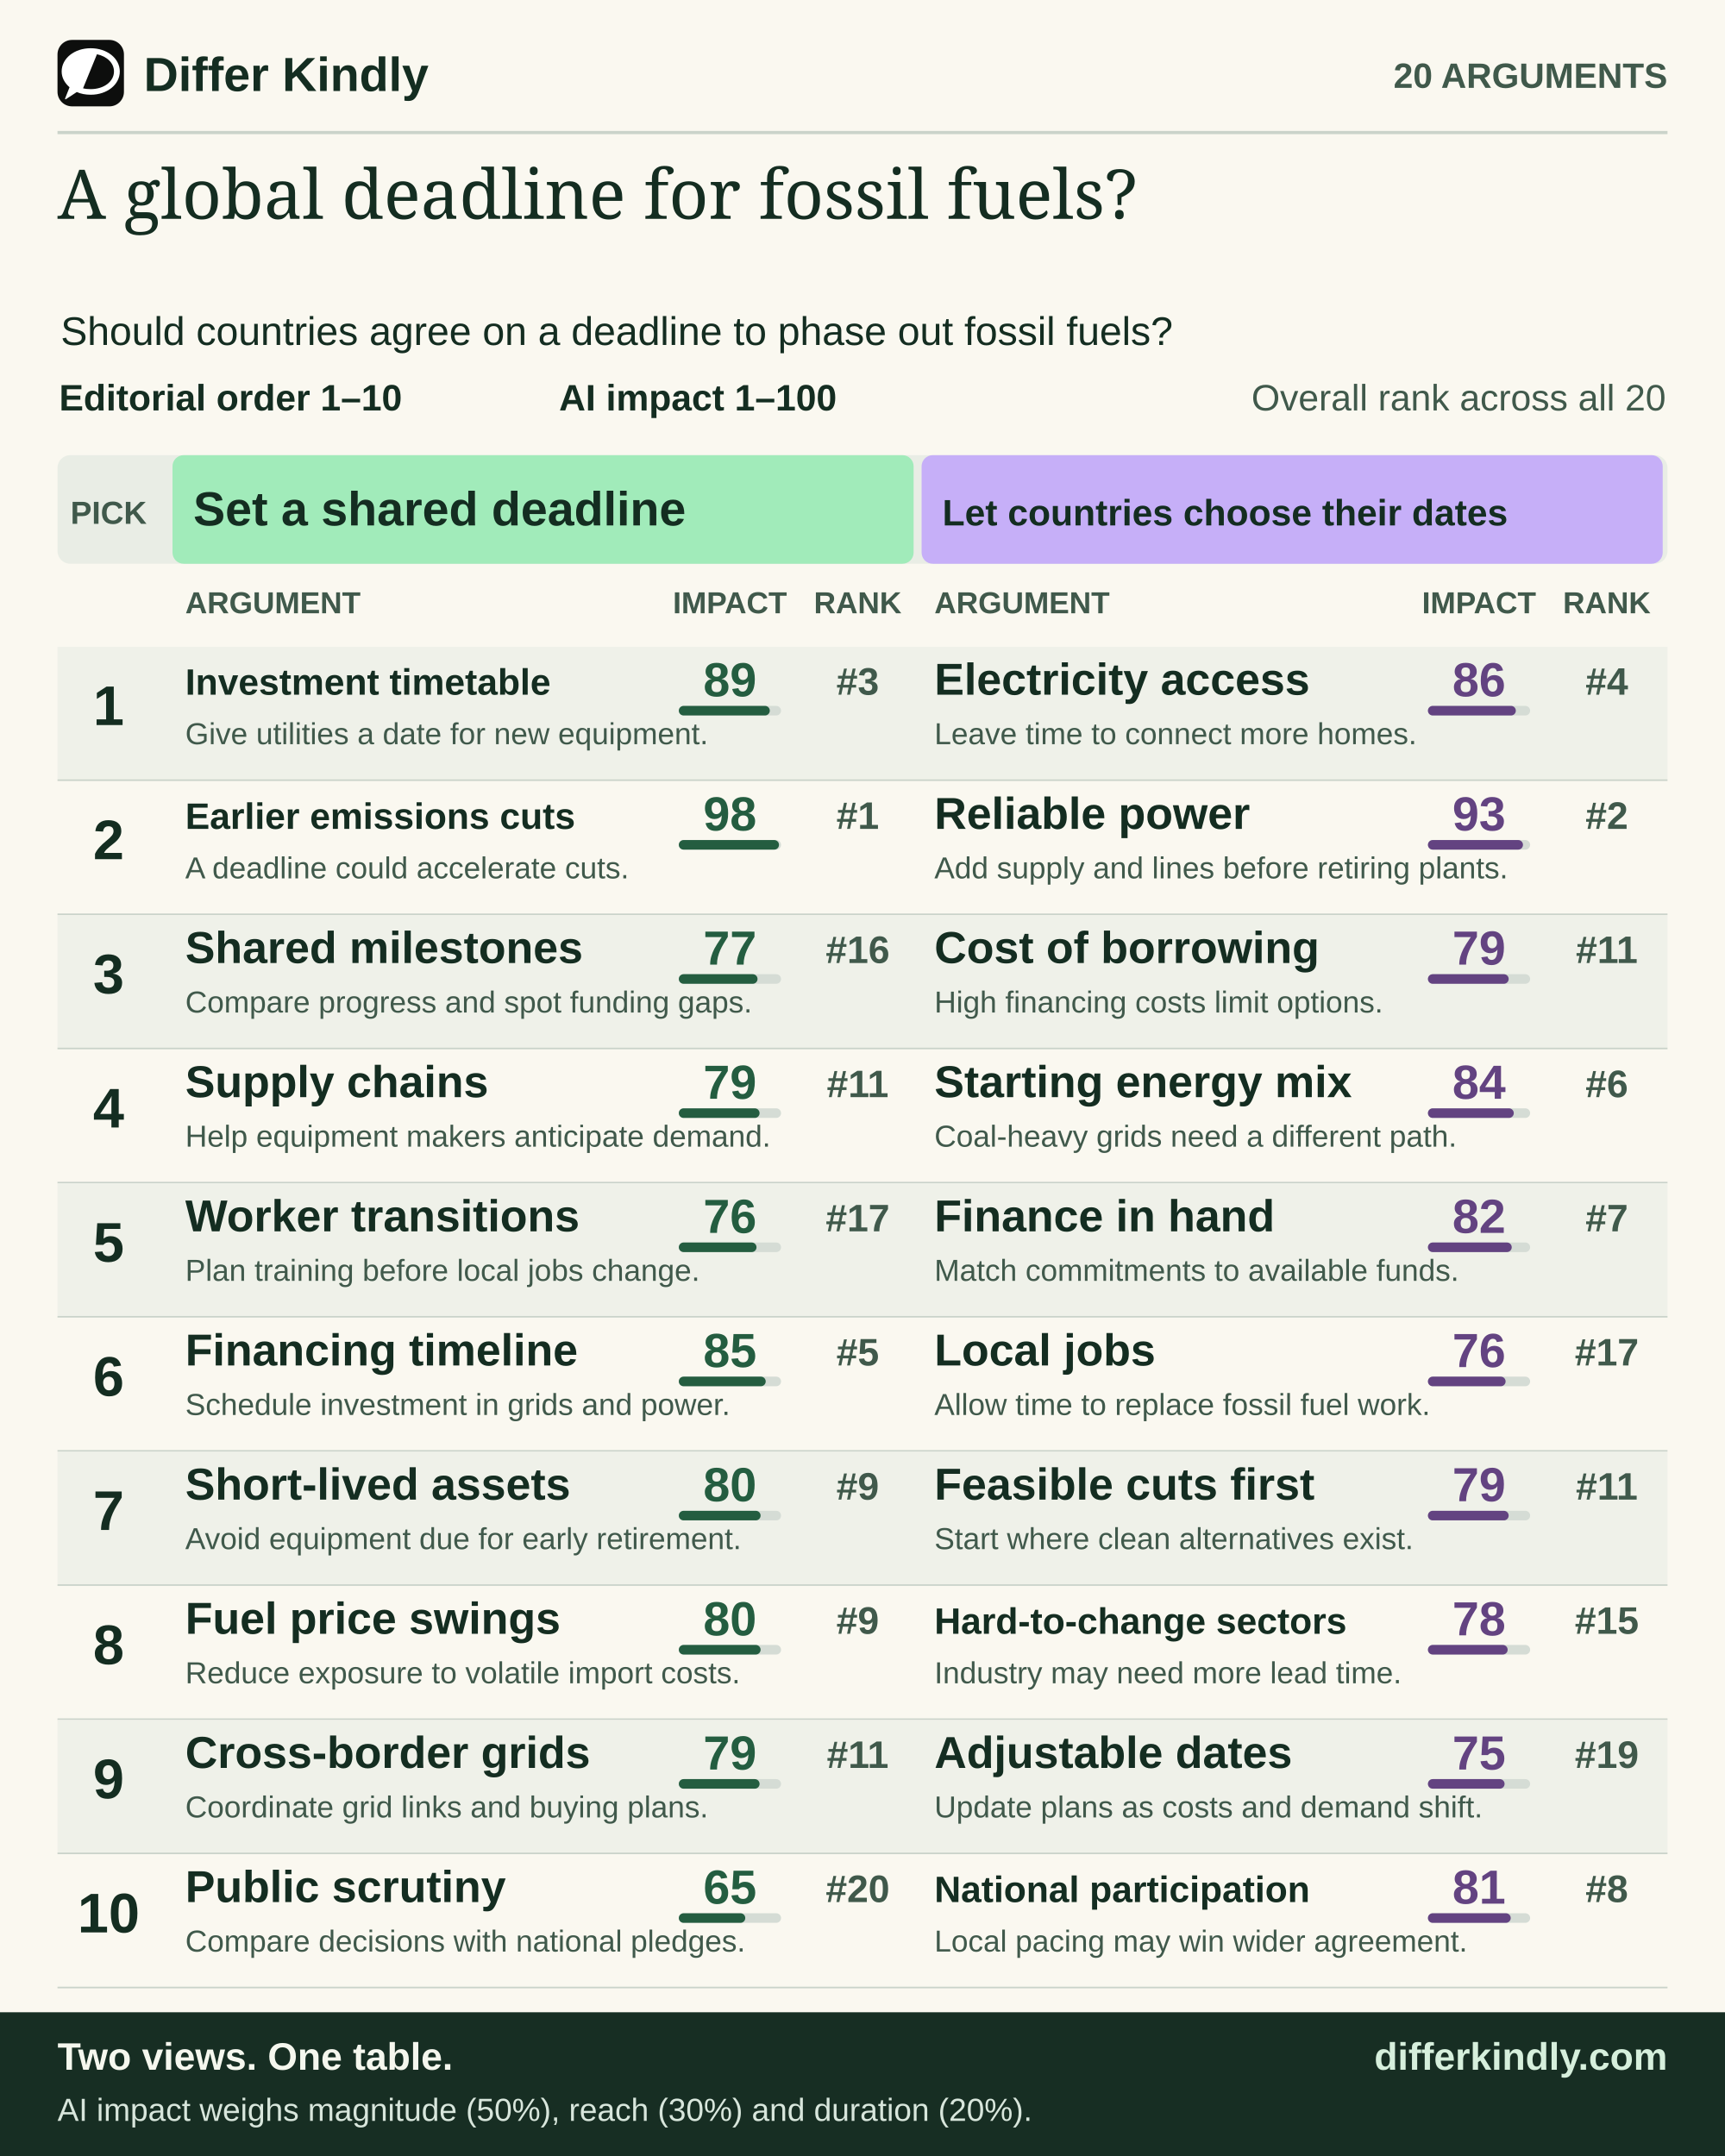
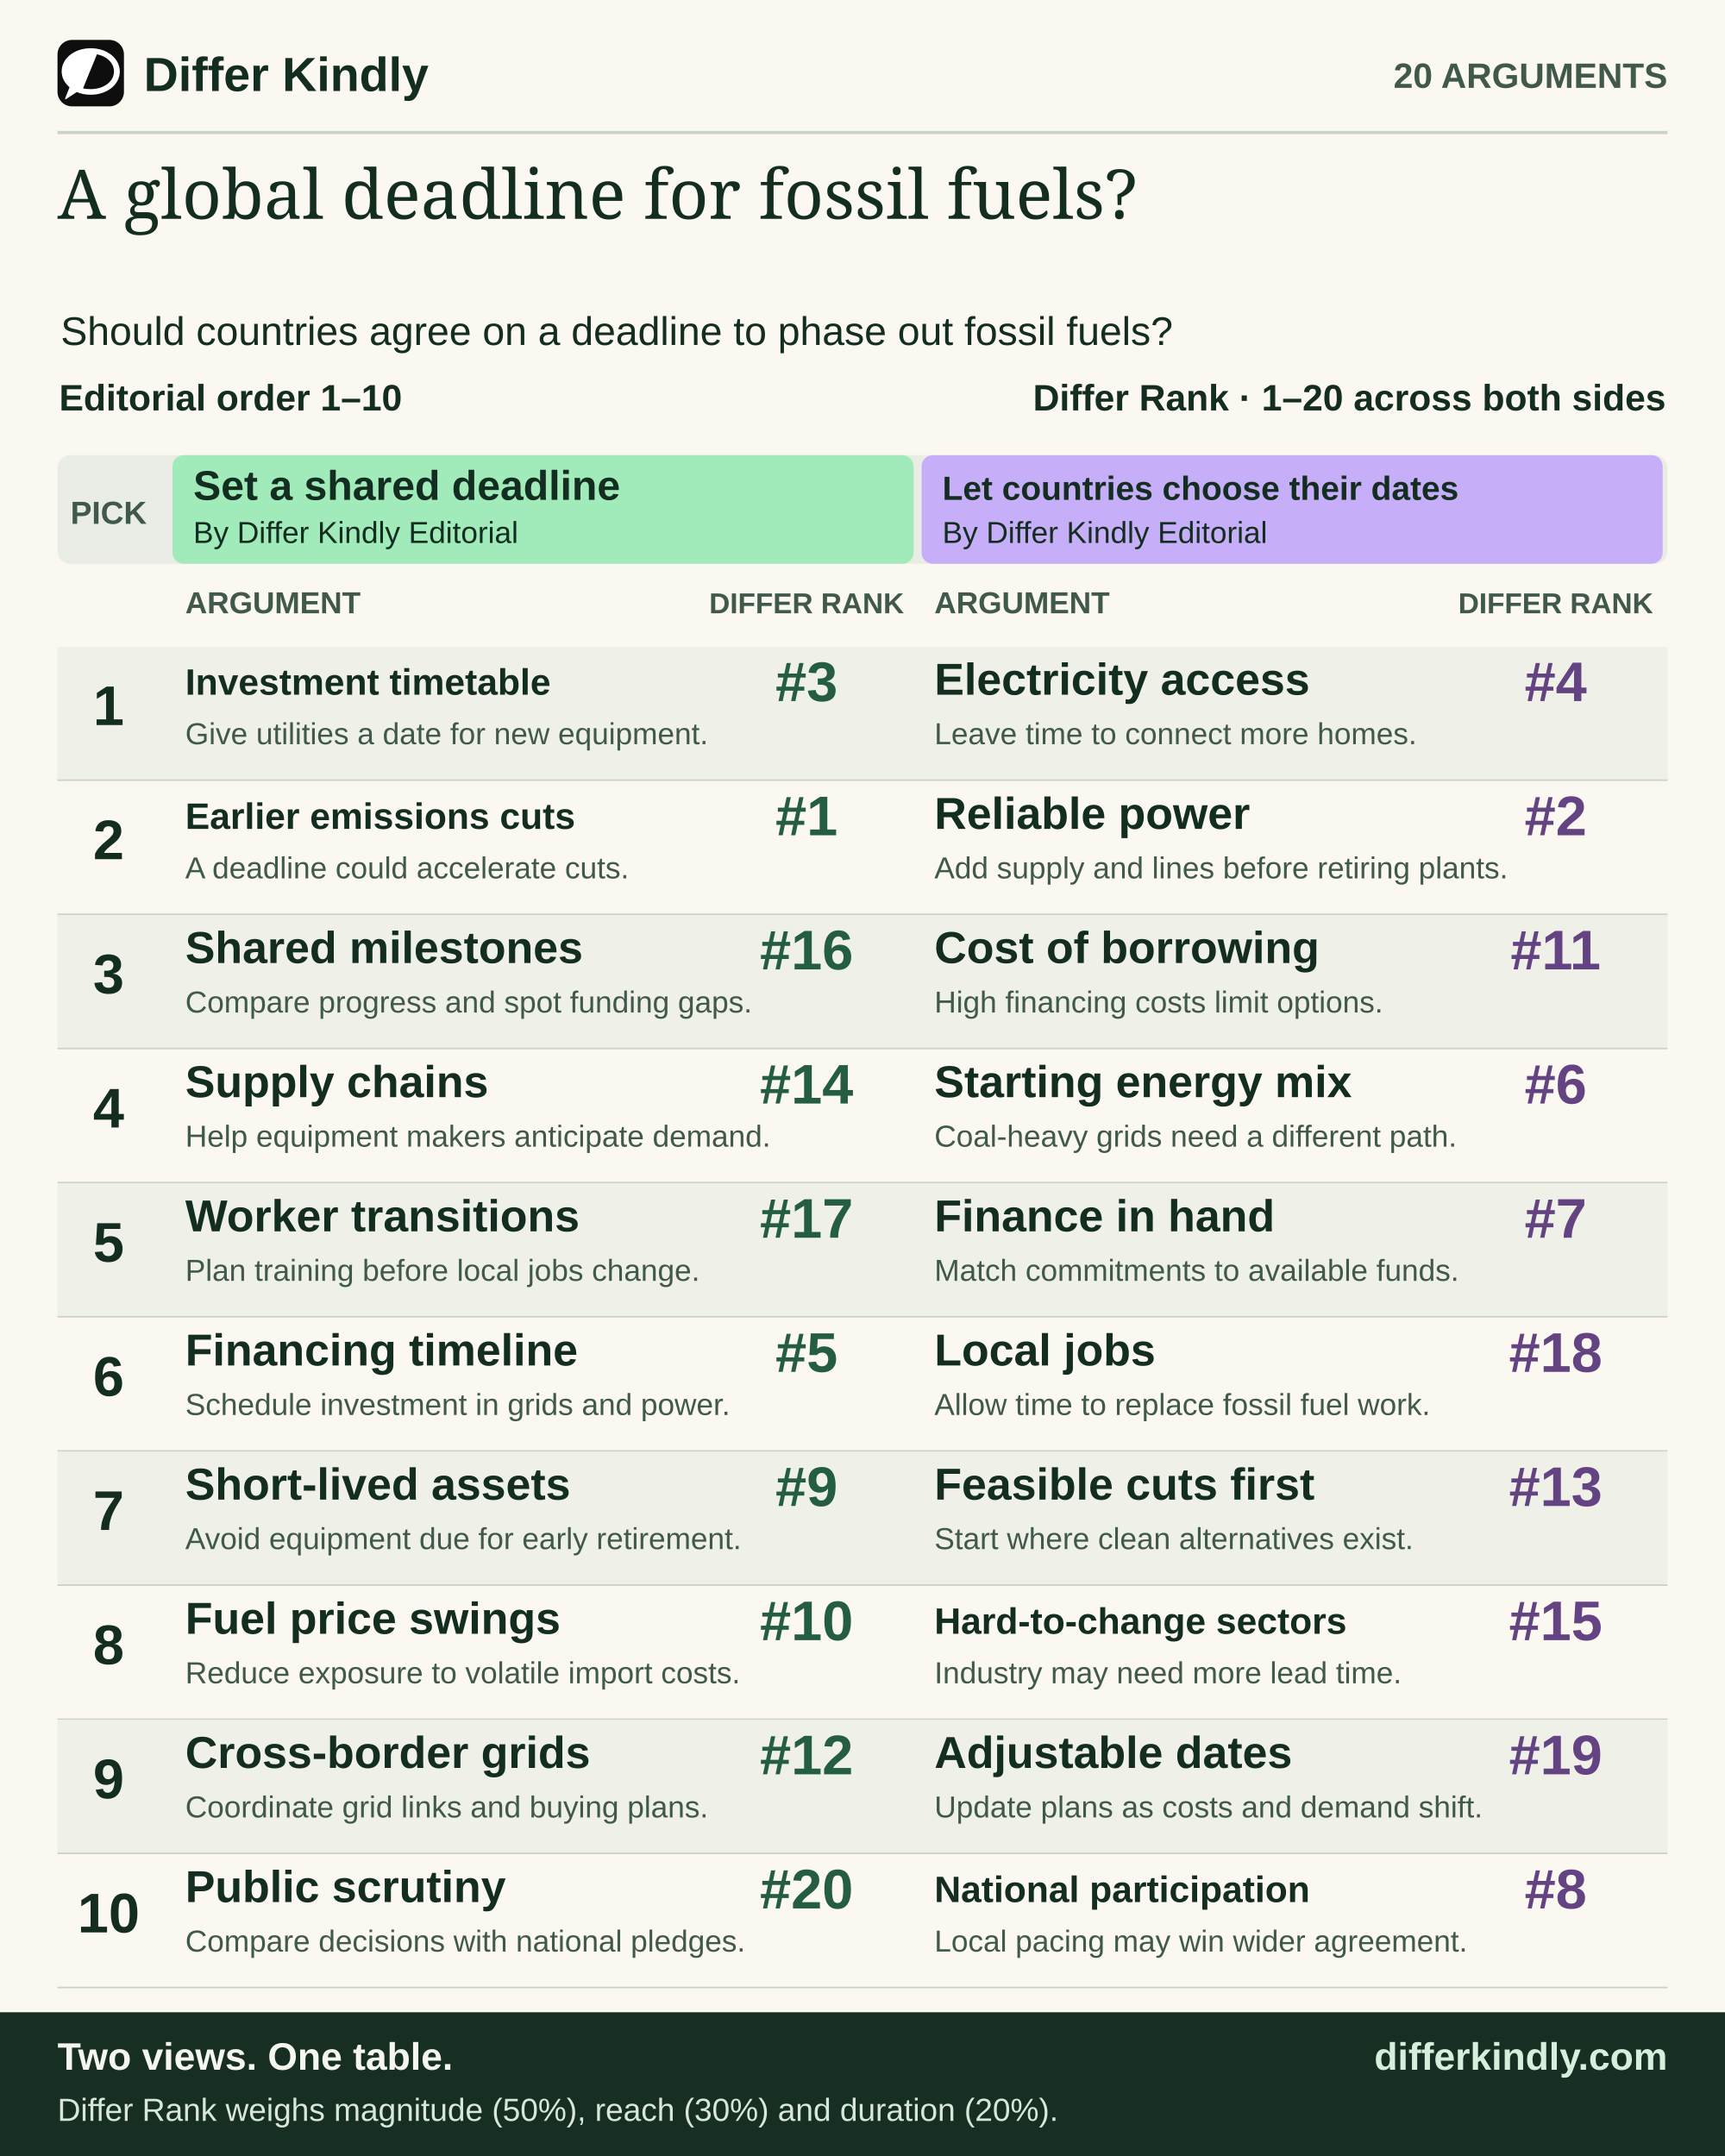
- <svg xmlns="http://www.w3.org/2000/svg" width="1080" height="1350" viewBox="0 0 1080 1350" data-poster-format="impact-v2" role="img" font-family="Arial, sans-serif">
+ <svg xmlns="http://www.w3.org/2000/svg" width="1080" height="1350" viewBox="0 0 1080 1350" data-poster-format="impact-v2" data-rank-method="differ-rank-v1" role="img" font-family="Arial, sans-serif">
  <rect x="0" y="0" width="1080" height="1350" rx="0" fill="#faf8f0" />
  <g transform="translate(36 25) scale(1.30)">
    <rect width="32" height="32" rx="7" fill="#0d0e0d" />
    <path fill="white" fill-rule="evenodd" d="M16 4C23.9 4 30 8.9 30 15.2S23.9 26.4 16 26.4C13.6 26.4 11.3 26 9.3 25.1L4.1 28.5Q3.5 28.8 3.7 28.1L5.8 22.8C3.4 20.7 2 18.1 2 15.2C2 8.9 8.1 4 16 4ZM19 6.9L12.3 23.3C13.5 23.6 14.7 23.7 16 23.7C22.4 23.7 27.2 20 27.2 15.2C27.2 11.1 23.8 7.9 19 6.9Z" />
  </g>
  <text x="90" y="57" font-size="30" font-weight="700" fill="#142d21">Differ Kindly</text>
  <text x="1044" y="55" font-size="22" font-weight="700" fill="#40594b" text-anchor="end">20 ARGUMENTS</text>
  <rect x="36" y="82" width="1008" height="2" rx="0" fill="#cad3ca" />
  <text x="36" y="137" font-size="43" font-weight="500" fill="#142d21" font-family="Georgia, serif">A global deadline for fossil fuels?</text>
  <text x="38" y="216" font-size="25" font-weight="400" fill="#142d21">Should countries agree on a deadline to phase out fossil fuels?</text>
  <text x="37" y="257" font-size="23" font-weight="700" fill="#142d21">Editorial order 1–10</text>
-   <text x="350" y="257" font-size="23" font-weight="700" fill="#142d21">AI impact 1–100</text>
-   <text x="1043" y="257" font-size="23" font-weight="400" fill="#40594b" text-anchor="end">Overall rank across all 20</text>
+   <text x="1043" y="257" font-size="23" font-weight="700" fill="#142d21" text-anchor="end">Differ Rank · 1–20 across both sides</text>
  <rect x="36" y="285" width="1008" height="68" rx="8" fill="#e9ede5" />
  <text x="68" y="328" font-size="20" font-weight="700" fill="#40594b" text-anchor="middle">PICK</text>
  <rect x="108" y="285" width="464" height="68" rx="7" fill="#a1ebba" />
-   <text x="121" y="329" font-size="30" font-weight="700" fill="#142d21">Set a shared deadline</text>
+   <text x="121" y="313" font-size="26" font-weight="700" fill="#142d21">Set a shared deadline</text>
+   <text x="121" y="340" font-size="19" font-weight="500" fill="#142d21" data-byline="0">By Differ Kindly Editorial</text>
  <text x="116" y="384" font-size="19" font-weight="700" fill="#40594b">ARGUMENT</text>
-   <text x="457" y="384" font-size="19" font-weight="700" fill="#40594b" text-anchor="middle">IMPACT</text>
-   <text x="537" y="384" font-size="19" font-weight="700" fill="#40594b" text-anchor="middle">RANK</text>
+   <text x="505" y="384" font-size="18" font-weight="700" fill="#40594b" text-anchor="middle">DIFFER RANK</text>
  <rect x="577" y="285" width="464" height="68" rx="7" fill="#c6aff8" />
-   <text x="590" y="329" font-size="23" font-weight="700" fill="#142d21">Let countries choose their dates</text>
+   <text x="590" y="313" font-size="21" font-weight="700" fill="#142d21">Let countries choose their dates</text>
+   <text x="590" y="340" font-size="19" font-weight="500" fill="#142d21" data-byline="1">By Differ Kindly Editorial</text>
  <text x="585" y="384" font-size="19" font-weight="700" fill="#40594b">ARGUMENT</text>
-   <text x="926" y="384" font-size="19" font-weight="700" fill="#40594b" text-anchor="middle">IMPACT</text>
-   <text x="1006" y="384" font-size="19" font-weight="700" fill="#40594b" text-anchor="middle">RANK</text>
+   <text x="974" y="384" font-size="18" font-weight="700" fill="#40594b" text-anchor="middle">DIFFER RANK</text>
  <rect x="36" y="405" width="1008" height="83" rx="0" fill="#eff1e9" />
  <text x="68" y="454" font-size="35" font-weight="700" fill="#142d21" text-anchor="middle">1</text>
-   <g data-argument-id="37b4a306-fc87-5b9c-b8cc-f2e75839834e" data-reader-id="37b4a306-fc87-5b9c-b8cc-f2e75839834e" data-rank="3" data-impact="89" data-confidence="moderate" data-explanation="Estimated magnitude 89/100, reach 86/100 and duration 94/100." data-pick="1" data-side="0">
+   <g data-argument-id="37b4a306-fc87-5b9c-b8cc-f2e75839834e" data-reader-id="37b4a306-fc87-5b9c-b8cc-f2e75839834e" data-rank="3" data-impact="89.1" data-author="Differ Kindly Editorial" data-confidence="moderate" data-explanation="Estimated magnitude 89/100, reach 86/100 and duration 94/100." data-pick="1" data-side="0">
    <path data-hit="" d="M108 405h464v83h-464z" fill="transparent" />
    <text x="116" y="435" font-size="23" font-weight="700" fill="#142d21">Investment timetable</text>
-     <text x="457" y="436" font-size="30" font-weight="700" fill="#245d40" text-anchor="middle">89</text>
-     <text x="537" y="435" font-size="24" font-weight="700" fill="#40594b" text-anchor="middle">#3</text>
-     <rect x="425" y="442" width="64" height="6" rx="3" fill="#d5dcd5" />
-     <rect x="425" y="442" width="56.96" height="6" rx="3" fill="#245d40" />
+     <text x="505" y="439" font-size="35" font-weight="700" fill="#245d40" text-anchor="middle">#3</text>
    <text x="116" y="466" font-size="19" font-weight="400" fill="#40594b">Give utilities a date for new equipment.</text>
  </g>
-   <g data-argument-id="fefe37e4-f916-584b-9c5d-c8b0840533d1" data-reader-id="fefe37e4-f916-584b-9c5d-c8b0840533d1" data-rank="4" data-impact="86" data-confidence="moderate" data-explanation="Estimated magnitude 96/100, reach 64/100 and duration 96/100." data-pick="1" data-side="1">
+   <g data-argument-id="fefe37e4-f916-584b-9c5d-c8b0840533d1" data-reader-id="fefe37e4-f916-584b-9c5d-c8b0840533d1" data-rank="4" data-impact="86.4" data-author="Differ Kindly Editorial" data-confidence="moderate" data-explanation="Estimated magnitude 96/100, reach 64/100 and duration 96/100." data-pick="1" data-side="1">
    <path data-hit="" d="M577 405h464v83h-464z" fill="transparent" />
    <text x="585" y="435" font-size="28" font-weight="700" fill="#142d21">Electricity access</text>
-     <text x="926" y="436" font-size="30" font-weight="700" fill="#634381" text-anchor="middle">86</text>
-     <text x="1006" y="435" font-size="24" font-weight="700" fill="#40594b" text-anchor="middle">#4</text>
-     <rect x="894" y="442" width="64" height="6" rx="3" fill="#d5dcd5" />
-     <rect x="894" y="442" width="55.04" height="6" rx="3" fill="#634381" />
+     <text x="974" y="439" font-size="35" font-weight="700" fill="#634381" text-anchor="middle">#4</text>
    <text x="585" y="466" font-size="19" font-weight="400" fill="#40594b">Leave time to connect more homes.</text>
  </g>
  <rect x="36" y="488" width="1008" height="1" rx="0" fill="#cad3ca" />
  <text x="68" y="538" font-size="35" font-weight="700" fill="#142d21" text-anchor="middle">2</text>
-   <g data-argument-id="2813818e-052f-5cbe-b276-6f66669b614e" data-reader-id="2813818e-052f-5cbe-b276-6f66669b614e" data-rank="1" data-impact="98" data-confidence="moderate" data-explanation="Estimated magnitude 97/100, reach 98/100 and duration 99/100." data-pick="2" data-side="0">
+   <g data-argument-id="2813818e-052f-5cbe-b276-6f66669b614e" data-reader-id="2813818e-052f-5cbe-b276-6f66669b614e" data-rank="1" data-impact="97.7" data-author="Differ Kindly Editorial" data-confidence="moderate" data-explanation="Estimated magnitude 97/100, reach 98/100 and duration 99/100." data-pick="2" data-side="0">
    <path data-hit="" d="M108 489h464v83h-464z" fill="transparent" />
    <text x="116" y="519" font-size="23" font-weight="700" fill="#142d21">Earlier emissions cuts</text>
-     <text x="457" y="520" font-size="30" font-weight="700" fill="#245d40" text-anchor="middle">98</text>
-     <text x="537" y="519" font-size="24" font-weight="700" fill="#40594b" text-anchor="middle">#1</text>
-     <rect x="425" y="526" width="64" height="6" rx="3" fill="#d5dcd5" />
-     <rect x="425" y="526" width="62.72" height="6" rx="3" fill="#245d40" />
+     <text x="505" y="523" font-size="35" font-weight="700" fill="#245d40" text-anchor="middle">#1</text>
    <text x="116" y="550" font-size="19" font-weight="400" fill="#40594b">A deadline could accelerate cuts.</text>
  </g>
-   <g data-argument-id="a2b25734-66a6-5dac-9cb0-2e56f3264d87" data-reader-id="a2b25734-66a6-5dac-9cb0-2e56f3264d87" data-rank="2" data-impact="93" data-confidence="moderate" data-explanation="Estimated magnitude 94/100, reach 92/100 and duration 94/100." data-pick="2" data-side="1">
+   <g data-argument-id="a2b25734-66a6-5dac-9cb0-2e56f3264d87" data-reader-id="a2b25734-66a6-5dac-9cb0-2e56f3264d87" data-rank="2" data-impact="93.4" data-author="Differ Kindly Editorial" data-confidence="moderate" data-explanation="Estimated magnitude 94/100, reach 92/100 and duration 94/100." data-pick="2" data-side="1">
    <path data-hit="" d="M577 489h464v83h-464z" fill="transparent" />
    <text x="585" y="519" font-size="28" font-weight="700" fill="#142d21">Reliable power</text>
-     <text x="926" y="520" font-size="30" font-weight="700" fill="#634381" text-anchor="middle">93</text>
-     <text x="1006" y="519" font-size="24" font-weight="700" fill="#40594b" text-anchor="middle">#2</text>
-     <rect x="894" y="526" width="64" height="6" rx="3" fill="#d5dcd5" />
-     <rect x="894" y="526" width="59.52" height="6" rx="3" fill="#634381" />
+     <text x="974" y="523" font-size="35" font-weight="700" fill="#634381" text-anchor="middle">#2</text>
    <text x="585" y="550" font-size="19" font-weight="400" fill="#40594b">Add supply and lines before retiring plants.</text>
  </g>
  <rect x="36" y="572" width="1008" height="1" rx="0" fill="#cad3ca" />
  <rect x="36" y="573" width="1008" height="83" rx="0" fill="#eff1e9" />
  <text x="68" y="622" font-size="35" font-weight="700" fill="#142d21" text-anchor="middle">3</text>
-   <g data-argument-id="b6f4fe3f-2dd0-55cc-ba52-3f3c281c2656" data-reader-id="b6f4fe3f-2dd0-55cc-ba52-3f3c281c2656" data-rank="16" data-impact="77" data-confidence="moderate" data-explanation="Estimated magnitude 71/100, reach 85/100 and duration 80/100." data-pick="3" data-side="0">
+   <g data-argument-id="b6f4fe3f-2dd0-55cc-ba52-3f3c281c2656" data-reader-id="b6f4fe3f-2dd0-55cc-ba52-3f3c281c2656" data-rank="16" data-impact="77" data-author="Differ Kindly Editorial" data-confidence="moderate" data-explanation="Estimated magnitude 71/100, reach 85/100 and duration 80/100." data-pick="3" data-side="0">
    <path data-hit="" d="M108 573h464v83h-464z" fill="transparent" />
    <text x="116" y="603" font-size="28" font-weight="700" fill="#142d21">Shared milestones</text>
-     <text x="457" y="604" font-size="30" font-weight="700" fill="#245d40" text-anchor="middle">77</text>
-     <text x="537" y="603" font-size="24" font-weight="700" fill="#40594b" text-anchor="middle">#16</text>
-     <rect x="425" y="610" width="64" height="6" rx="3" fill="#d5dcd5" />
-     <rect x="425" y="610" width="49.28" height="6" rx="3" fill="#245d40" />
+     <text x="505" y="607" font-size="35" font-weight="700" fill="#245d40" text-anchor="middle">#16</text>
    <text x="116" y="634" font-size="19" font-weight="400" fill="#40594b">Compare progress and spot funding gaps.</text>
  </g>
-   <g data-argument-id="962d73e7-4811-5709-8be0-c853d7645114" data-reader-id="962d73e7-4811-5709-8be0-c853d7645114" data-rank="11" data-impact="79" data-confidence="moderate" data-explanation="Estimated magnitude 82/100, reach 70/100 and duration 86/100." data-pick="3" data-side="1">
+   <g data-argument-id="962d73e7-4811-5709-8be0-c853d7645114" data-reader-id="962d73e7-4811-5709-8be0-c853d7645114" data-rank="11" data-impact="79.2" data-author="Differ Kindly Editorial" data-confidence="moderate" data-explanation="Estimated magnitude 82/100, reach 70/100 and duration 86/100." data-pick="3" data-side="1">
    <path data-hit="" d="M577 573h464v83h-464z" fill="transparent" />
    <text x="585" y="603" font-size="28" font-weight="700" fill="#142d21">Cost of borrowing</text>
-     <text x="926" y="604" font-size="30" font-weight="700" fill="#634381" text-anchor="middle">79</text>
-     <text x="1006" y="603" font-size="24" font-weight="700" fill="#40594b" text-anchor="middle">#11</text>
-     <rect x="894" y="610" width="64" height="6" rx="3" fill="#d5dcd5" />
-     <rect x="894" y="610" width="50.56" height="6" rx="3" fill="#634381" />
+     <text x="974" y="607" font-size="35" font-weight="700" fill="#634381" text-anchor="middle">#11</text>
    <text x="585" y="634" font-size="19" font-weight="400" fill="#40594b">High financing costs limit options.</text>
  </g>
  <rect x="36" y="656" width="1008" height="1" rx="0" fill="#cad3ca" />
  <text x="68" y="706" font-size="35" font-weight="700" fill="#142d21" text-anchor="middle">4</text>
-   <g data-argument-id="e6ee1db9-b620-5fd0-a2a2-0d28ad9e1421" data-reader-id="e6ee1db9-b620-5fd0-a2a2-0d28ad9e1421" data-rank="11" data-impact="79" data-confidence="moderate" data-explanation="Estimated magnitude 77/100, reach 76/100 and duration 86/100." data-pick="4" data-side="0">
+   <g data-argument-id="e6ee1db9-b620-5fd0-a2a2-0d28ad9e1421" data-reader-id="e6ee1db9-b620-5fd0-a2a2-0d28ad9e1421" data-rank="14" data-impact="78.5" data-author="Differ Kindly Editorial" data-confidence="moderate" data-explanation="Estimated magnitude 77/100, reach 76/100 and duration 86/100." data-pick="4" data-side="0">
    <path data-hit="" d="M108 657h464v83h-464z" fill="transparent" />
    <text x="116" y="687" font-size="28" font-weight="700" fill="#142d21">Supply chains</text>
-     <text x="457" y="688" font-size="30" font-weight="700" fill="#245d40" text-anchor="middle">79</text>
-     <text x="537" y="687" font-size="24" font-weight="700" fill="#40594b" text-anchor="middle">#11</text>
-     <rect x="425" y="694" width="64" height="6" rx="3" fill="#d5dcd5" />
-     <rect x="425" y="694" width="50.56" height="6" rx="3" fill="#245d40" />
+     <text x="505" y="691" font-size="35" font-weight="700" fill="#245d40" text-anchor="middle">#14</text>
    <text x="116" y="718" font-size="19" font-weight="400" fill="#40594b">Help equipment makers anticipate demand.</text>
  </g>
-   <g data-argument-id="a602158a-446b-5e96-b233-9645355eacd9" data-reader-id="a602158a-446b-5e96-b233-9645355eacd9" data-rank="6" data-impact="84" data-confidence="high" data-explanation="Estimated magnitude 84/100, reach 81/100 and duration 89/100." data-pick="4" data-side="1">
+   <g data-argument-id="a602158a-446b-5e96-b233-9645355eacd9" data-reader-id="a602158a-446b-5e96-b233-9645355eacd9" data-rank="6" data-impact="84.1" data-author="Differ Kindly Editorial" data-confidence="high" data-explanation="Estimated magnitude 84/100, reach 81/100 and duration 89/100." data-pick="4" data-side="1">
    <path data-hit="" d="M577 657h464v83h-464z" fill="transparent" />
    <text x="585" y="687" font-size="28" font-weight="700" fill="#142d21">Starting energy mix</text>
-     <text x="926" y="688" font-size="30" font-weight="700" fill="#634381" text-anchor="middle">84</text>
-     <text x="1006" y="687" font-size="24" font-weight="700" fill="#40594b" text-anchor="middle">#6</text>
-     <rect x="894" y="694" width="64" height="6" rx="3" fill="#d5dcd5" />
-     <rect x="894" y="694" width="53.76" height="6" rx="3" fill="#634381" />
+     <text x="974" y="691" font-size="35" font-weight="700" fill="#634381" text-anchor="middle">#6</text>
    <text x="585" y="718" font-size="19" font-weight="400" fill="#40594b">Coal-heavy grids need a different path.</text>
  </g>
  <rect x="36" y="740" width="1008" height="1" rx="0" fill="#cad3ca" />
  <rect x="36" y="741" width="1008" height="83" rx="0" fill="#eff1e9" />
  <text x="68" y="790" font-size="35" font-weight="700" fill="#142d21" text-anchor="middle">5</text>
-   <g data-argument-id="d23fa8b1-ed81-5529-bb85-60c357669dc7" data-reader-id="d23fa8b1-ed81-5529-bb85-60c357669dc7" data-rank="17" data-impact="76" data-confidence="moderate" data-explanation="Estimated magnitude 88/100, reach 49/100 and duration 87/100." data-pick="5" data-side="0">
+   <g data-argument-id="d23fa8b1-ed81-5529-bb85-60c357669dc7" data-reader-id="d23fa8b1-ed81-5529-bb85-60c357669dc7" data-rank="17" data-impact="76.1" data-author="Differ Kindly Editorial" data-confidence="moderate" data-explanation="Estimated magnitude 88/100, reach 49/100 and duration 87/100." data-pick="5" data-side="0">
    <path data-hit="" d="M108 741h464v83h-464z" fill="transparent" />
    <text x="116" y="771" font-size="28" font-weight="700" fill="#142d21">Worker transitions</text>
-     <text x="457" y="772" font-size="30" font-weight="700" fill="#245d40" text-anchor="middle">76</text>
-     <text x="537" y="771" font-size="24" font-weight="700" fill="#40594b" text-anchor="middle">#17</text>
-     <rect x="425" y="778" width="64" height="6" rx="3" fill="#d5dcd5" />
-     <rect x="425" y="778" width="48.64" height="6" rx="3" fill="#245d40" />
+     <text x="505" y="775" font-size="35" font-weight="700" fill="#245d40" text-anchor="middle">#17</text>
    <text x="116" y="802" font-size="19" font-weight="400" fill="#40594b">Plan training before local jobs change.</text>
  </g>
-   <g data-argument-id="6d5612f4-b8d8-5a69-a9da-b983ae26e68b" data-reader-id="6d5612f4-b8d8-5a69-a9da-b983ae26e68b" data-rank="7" data-impact="82" data-confidence="moderate" data-explanation="Estimated magnitude 83/100, reach 76/100 and duration 86/100." data-pick="5" data-side="1">
+   <g data-argument-id="6d5612f4-b8d8-5a69-a9da-b983ae26e68b" data-reader-id="6d5612f4-b8d8-5a69-a9da-b983ae26e68b" data-rank="7" data-impact="81.5" data-author="Differ Kindly Editorial" data-confidence="moderate" data-explanation="Estimated magnitude 83/100, reach 76/100 and duration 86/100." data-pick="5" data-side="1">
    <path data-hit="" d="M577 741h464v83h-464z" fill="transparent" />
    <text x="585" y="771" font-size="28" font-weight="700" fill="#142d21">Finance in hand</text>
-     <text x="926" y="772" font-size="30" font-weight="700" fill="#634381" text-anchor="middle">82</text>
-     <text x="1006" y="771" font-size="24" font-weight="700" fill="#40594b" text-anchor="middle">#7</text>
-     <rect x="894" y="778" width="64" height="6" rx="3" fill="#d5dcd5" />
-     <rect x="894" y="778" width="52.48" height="6" rx="3" fill="#634381" />
+     <text x="974" y="775" font-size="35" font-weight="700" fill="#634381" text-anchor="middle">#7</text>
    <text x="585" y="802" font-size="19" font-weight="400" fill="#40594b">Match commitments to available funds.</text>
  </g>
  <rect x="36" y="824" width="1008" height="1" rx="0" fill="#cad3ca" />
  <text x="68" y="874" font-size="35" font-weight="700" fill="#142d21" text-anchor="middle">6</text>
-   <g data-argument-id="397f018a-e5e2-5ad0-ad8c-97d510493f72" data-reader-id="397f018a-e5e2-5ad0-ad8c-97d510493f72" data-rank="5" data-impact="85" data-confidence="moderate" data-explanation="Estimated magnitude 84/100, reach 82/100 and duration 91/100." data-pick="6" data-side="0">
+   <g data-argument-id="397f018a-e5e2-5ad0-ad8c-97d510493f72" data-reader-id="397f018a-e5e2-5ad0-ad8c-97d510493f72" data-rank="5" data-impact="84.8" data-author="Differ Kindly Editorial" data-confidence="moderate" data-explanation="Estimated magnitude 84/100, reach 82/100 and duration 91/100." data-pick="6" data-side="0">
    <path data-hit="" d="M108 825h464v83h-464z" fill="transparent" />
    <text x="116" y="855" font-size="28" font-weight="700" fill="#142d21">Financing timeline</text>
-     <text x="457" y="856" font-size="30" font-weight="700" fill="#245d40" text-anchor="middle">85</text>
-     <text x="537" y="855" font-size="24" font-weight="700" fill="#40594b" text-anchor="middle">#5</text>
-     <rect x="425" y="862" width="64" height="6" rx="3" fill="#d5dcd5" />
-     <rect x="425" y="862" width="54.4" height="6" rx="3" fill="#245d40" />
+     <text x="505" y="859" font-size="35" font-weight="700" fill="#245d40" text-anchor="middle">#5</text>
    <text x="116" y="886" font-size="19" font-weight="400" fill="#40594b">Schedule investment in grids and power.</text>
  </g>
-   <g data-argument-id="5986d995-b270-5b21-85a8-4da28bac45d5" data-reader-id="5986d995-b270-5b21-85a8-4da28bac45d5" data-rank="17" data-impact="76" data-confidence="moderate" data-explanation="Estimated magnitude 89/100, reach 47/100 and duration 87/100." data-pick="6" data-side="1">
+   <g data-argument-id="5986d995-b270-5b21-85a8-4da28bac45d5" data-reader-id="5986d995-b270-5b21-85a8-4da28bac45d5" data-rank="18" data-impact="76" data-author="Differ Kindly Editorial" data-confidence="moderate" data-explanation="Estimated magnitude 89/100, reach 47/100 and duration 87/100." data-pick="6" data-side="1">
    <path data-hit="" d="M577 825h464v83h-464z" fill="transparent" />
    <text x="585" y="855" font-size="28" font-weight="700" fill="#142d21">Local jobs</text>
-     <text x="926" y="856" font-size="30" font-weight="700" fill="#634381" text-anchor="middle">76</text>
-     <text x="1006" y="855" font-size="24" font-weight="700" fill="#40594b" text-anchor="middle">#17</text>
-     <rect x="894" y="862" width="64" height="6" rx="3" fill="#d5dcd5" />
-     <rect x="894" y="862" width="48.64" height="6" rx="3" fill="#634381" />
+     <text x="974" y="859" font-size="35" font-weight="700" fill="#634381" text-anchor="middle">#18</text>
    <text x="585" y="886" font-size="19" font-weight="400" fill="#40594b">Allow time to replace fossil fuel work.</text>
  </g>
  <rect x="36" y="908" width="1008" height="1" rx="0" fill="#cad3ca" />
  <rect x="36" y="909" width="1008" height="83" rx="0" fill="#eff1e9" />
  <text x="68" y="958" font-size="35" font-weight="700" fill="#142d21" text-anchor="middle">7</text>
-   <g data-argument-id="2cd462d7-63e2-5214-8967-909efbb11ac9" data-reader-id="2cd462d7-63e2-5214-8967-909efbb11ac9" data-rank="9" data-impact="80" data-confidence="moderate" data-explanation="Estimated magnitude 82/100, reach 72/100 and duration 89/100." data-pick="7" data-side="0">
+   <g data-argument-id="2cd462d7-63e2-5214-8967-909efbb11ac9" data-reader-id="2cd462d7-63e2-5214-8967-909efbb11ac9" data-rank="9" data-impact="80.4" data-author="Differ Kindly Editorial" data-confidence="moderate" data-explanation="Estimated magnitude 82/100, reach 72/100 and duration 89/100." data-pick="7" data-side="0">
    <path data-hit="" d="M108 909h464v83h-464z" fill="transparent" />
    <text x="116" y="939" font-size="28" font-weight="700" fill="#142d21">Short-lived assets</text>
-     <text x="457" y="940" font-size="30" font-weight="700" fill="#245d40" text-anchor="middle">80</text>
-     <text x="537" y="939" font-size="24" font-weight="700" fill="#40594b" text-anchor="middle">#9</text>
-     <rect x="425" y="946" width="64" height="6" rx="3" fill="#d5dcd5" />
-     <rect x="425" y="946" width="51.2" height="6" rx="3" fill="#245d40" />
+     <text x="505" y="943" font-size="35" font-weight="700" fill="#245d40" text-anchor="middle">#9</text>
    <text x="116" y="970" font-size="19" font-weight="400" fill="#40594b">Avoid equipment due for early retirement.</text>
  </g>
-   <g data-argument-id="3787b42c-3ccf-55e1-8f16-24f62f901d90" data-reader-id="3787b42c-3ccf-55e1-8f16-24f62f901d90" data-rank="11" data-impact="79" data-confidence="moderate" data-explanation="Estimated magnitude 80/100, reach 77/100 and duration 78/100." data-pick="7" data-side="1">
+   <g data-argument-id="3787b42c-3ccf-55e1-8f16-24f62f901d90" data-reader-id="3787b42c-3ccf-55e1-8f16-24f62f901d90" data-rank="13" data-impact="78.7" data-author="Differ Kindly Editorial" data-confidence="moderate" data-explanation="Estimated magnitude 80/100, reach 77/100 and duration 78/100." data-pick="7" data-side="1">
    <path data-hit="" d="M577 909h464v83h-464z" fill="transparent" />
    <text x="585" y="939" font-size="28" font-weight="700" fill="#142d21">Feasible cuts first</text>
-     <text x="926" y="940" font-size="30" font-weight="700" fill="#634381" text-anchor="middle">79</text>
-     <text x="1006" y="939" font-size="24" font-weight="700" fill="#40594b" text-anchor="middle">#11</text>
-     <rect x="894" y="946" width="64" height="6" rx="3" fill="#d5dcd5" />
-     <rect x="894" y="946" width="50.56" height="6" rx="3" fill="#634381" />
+     <text x="974" y="943" font-size="35" font-weight="700" fill="#634381" text-anchor="middle">#13</text>
    <text x="585" y="970" font-size="19" font-weight="400" fill="#40594b">Start where clean alternatives exist.</text>
  </g>
  <rect x="36" y="992" width="1008" height="1" rx="0" fill="#cad3ca" />
  <text x="68" y="1042" font-size="35" font-weight="700" fill="#142d21" text-anchor="middle">8</text>
-   <g data-argument-id="ad5a6ebf-d5a5-51c5-ac35-9eebccce7a7a" data-reader-id="ad5a6ebf-d5a5-51c5-ac35-9eebccce7a7a" data-rank="9" data-impact="80" data-confidence="moderate" data-explanation="Estimated magnitude 79/100, reach 78/100 and duration 85/100." data-pick="8" data-side="0">
+   <g data-argument-id="ad5a6ebf-d5a5-51c5-ac35-9eebccce7a7a" data-reader-id="ad5a6ebf-d5a5-51c5-ac35-9eebccce7a7a" data-rank="10" data-impact="79.9" data-author="Differ Kindly Editorial" data-confidence="moderate" data-explanation="Estimated magnitude 79/100, reach 78/100 and duration 85/100." data-pick="8" data-side="0">
    <path data-hit="" d="M108 993h464v83h-464z" fill="transparent" />
    <text x="116" y="1023" font-size="28" font-weight="700" fill="#142d21">Fuel price swings</text>
-     <text x="457" y="1024" font-size="30" font-weight="700" fill="#245d40" text-anchor="middle">80</text>
-     <text x="537" y="1023" font-size="24" font-weight="700" fill="#40594b" text-anchor="middle">#9</text>
-     <rect x="425" y="1030" width="64" height="6" rx="3" fill="#d5dcd5" />
-     <rect x="425" y="1030" width="51.2" height="6" rx="3" fill="#245d40" />
+     <text x="505" y="1027" font-size="35" font-weight="700" fill="#245d40" text-anchor="middle">#10</text>
    <text x="116" y="1054" font-size="19" font-weight="400" fill="#40594b">Reduce exposure to volatile import costs.</text>
  </g>
-   <g data-argument-id="5fe0c043-a1e3-5e1b-b55a-9d0653cc1733" data-reader-id="5fe0c043-a1e3-5e1b-b55a-9d0653cc1733" data-rank="15" data-impact="78" data-confidence="moderate" data-explanation="Estimated magnitude 81/100, reach 68/100 and duration 87/100." data-pick="8" data-side="1">
+   <g data-argument-id="5fe0c043-a1e3-5e1b-b55a-9d0653cc1733" data-reader-id="5fe0c043-a1e3-5e1b-b55a-9d0653cc1733" data-rank="15" data-impact="78.3" data-author="Differ Kindly Editorial" data-confidence="moderate" data-explanation="Estimated magnitude 81/100, reach 68/100 and duration 87/100." data-pick="8" data-side="1">
    <path data-hit="" d="M577 993h464v83h-464z" fill="transparent" />
    <text x="585" y="1023" font-size="23" font-weight="700" fill="#142d21">Hard-to-change sectors</text>
-     <text x="926" y="1024" font-size="30" font-weight="700" fill="#634381" text-anchor="middle">78</text>
-     <text x="1006" y="1023" font-size="24" font-weight="700" fill="#40594b" text-anchor="middle">#15</text>
-     <rect x="894" y="1030" width="64" height="6" rx="3" fill="#d5dcd5" />
-     <rect x="894" y="1030" width="49.92" height="6" rx="3" fill="#634381" />
+     <text x="974" y="1027" font-size="35" font-weight="700" fill="#634381" text-anchor="middle">#15</text>
    <text x="585" y="1054" font-size="19" font-weight="400" fill="#40594b">Industry may need more lead time.</text>
  </g>
  <rect x="36" y="1076" width="1008" height="1" rx="0" fill="#cad3ca" />
  <rect x="36" y="1077" width="1008" height="83" rx="0" fill="#eff1e9" />
  <text x="68" y="1126" font-size="35" font-weight="700" fill="#142d21" text-anchor="middle">9</text>
-   <g data-argument-id="ffb5e2fc-8a2c-5242-9761-e0f02f99c89b" data-reader-id="ffb5e2fc-8a2c-5242-9761-e0f02f99c89b" data-rank="11" data-impact="79" data-confidence="moderate" data-explanation="Estimated magnitude 78/100, reach 72/100 and duration 91/100." data-pick="9" data-side="0">
+   <g data-argument-id="ffb5e2fc-8a2c-5242-9761-e0f02f99c89b" data-reader-id="ffb5e2fc-8a2c-5242-9761-e0f02f99c89b" data-rank="12" data-impact="78.8" data-author="Differ Kindly Editorial" data-confidence="moderate" data-explanation="Estimated magnitude 78/100, reach 72/100 and duration 91/100." data-pick="9" data-side="0">
    <path data-hit="" d="M108 1077h464v83h-464z" fill="transparent" />
    <text x="116" y="1107" font-size="28" font-weight="700" fill="#142d21">Cross-border grids</text>
-     <text x="457" y="1108" font-size="30" font-weight="700" fill="#245d40" text-anchor="middle">79</text>
-     <text x="537" y="1107" font-size="24" font-weight="700" fill="#40594b" text-anchor="middle">#11</text>
-     <rect x="425" y="1114" width="64" height="6" rx="3" fill="#d5dcd5" />
-     <rect x="425" y="1114" width="50.56" height="6" rx="3" fill="#245d40" />
+     <text x="505" y="1111" font-size="35" font-weight="700" fill="#245d40" text-anchor="middle">#12</text>
    <text x="116" y="1138" font-size="19" font-weight="400" fill="#40594b">Coordinate grid links and buying plans.</text>
  </g>
-   <g data-argument-id="cb8b62df-e1b6-50a1-9c94-4ecf304d99e7" data-reader-id="cb8b62df-e1b6-50a1-9c94-4ecf304d99e7" data-rank="19" data-impact="75" data-confidence="moderate" data-explanation="Estimated magnitude 71/100, reach 78/100 and duration 78/100." data-pick="9" data-side="1">
+   <g data-argument-id="cb8b62df-e1b6-50a1-9c94-4ecf304d99e7" data-reader-id="cb8b62df-e1b6-50a1-9c94-4ecf304d99e7" data-rank="19" data-impact="74.5" data-author="Differ Kindly Editorial" data-confidence="moderate" data-explanation="Estimated magnitude 71/100, reach 78/100 and duration 78/100." data-pick="9" data-side="1">
    <path data-hit="" d="M577 1077h464v83h-464z" fill="transparent" />
    <text x="585" y="1107" font-size="28" font-weight="700" fill="#142d21">Adjustable dates</text>
-     <text x="926" y="1108" font-size="30" font-weight="700" fill="#634381" text-anchor="middle">75</text>
-     <text x="1006" y="1107" font-size="24" font-weight="700" fill="#40594b" text-anchor="middle">#19</text>
-     <rect x="894" y="1114" width="64" height="6" rx="3" fill="#d5dcd5" />
-     <rect x="894" y="1114" width="48" height="6" rx="3" fill="#634381" />
+     <text x="974" y="1111" font-size="35" font-weight="700" fill="#634381" text-anchor="middle">#19</text>
    <text x="585" y="1138" font-size="19" font-weight="400" fill="#40594b">Update plans as costs and demand shift.</text>
  </g>
  <rect x="36" y="1160" width="1008" height="1" rx="0" fill="#cad3ca" />
  <text x="68" y="1210" font-size="35" font-weight="700" fill="#142d21" text-anchor="middle">10</text>
-   <g data-argument-id="f26fa93a-5a74-5b09-b6c6-4a3e8ffeef82" data-reader-id="f26fa93a-5a74-5b09-b6c6-4a3e8ffeef82" data-rank="20" data-impact="65" data-confidence="moderate" data-explanation="Estimated magnitude 55/100, reach 78/100 and duration 71/100." data-pick="10" data-side="0">
+   <g data-argument-id="f26fa93a-5a74-5b09-b6c6-4a3e8ffeef82" data-reader-id="f26fa93a-5a74-5b09-b6c6-4a3e8ffeef82" data-rank="20" data-impact="65.1" data-author="Differ Kindly Editorial" data-confidence="moderate" data-explanation="Estimated magnitude 55/100, reach 78/100 and duration 71/100." data-pick="10" data-side="0">
    <path data-hit="" d="M108 1161h464v83h-464z" fill="transparent" />
    <text x="116" y="1191" font-size="28" font-weight="700" fill="#142d21">Public scrutiny</text>
-     <text x="457" y="1192" font-size="30" font-weight="700" fill="#245d40" text-anchor="middle">65</text>
-     <text x="537" y="1191" font-size="24" font-weight="700" fill="#40594b" text-anchor="middle">#20</text>
-     <rect x="425" y="1198" width="64" height="6" rx="3" fill="#d5dcd5" />
-     <rect x="425" y="1198" width="41.6" height="6" rx="3" fill="#245d40" />
+     <text x="505" y="1195" font-size="35" font-weight="700" fill="#245d40" text-anchor="middle">#20</text>
    <text x="116" y="1222" font-size="19" font-weight="400" fill="#40594b">Compare decisions with national pledges.</text>
  </g>
-   <g data-argument-id="423bc884-7476-524c-84d8-37bd3532d30f" data-reader-id="423bc884-7476-524c-84d8-37bd3532d30f" data-rank="8" data-impact="81" data-confidence="low" data-explanation="Estimated magnitude 78/100, reach 86/100 and duration 83/100." data-pick="10" data-side="1">
+   <g data-argument-id="423bc884-7476-524c-84d8-37bd3532d30f" data-reader-id="423bc884-7476-524c-84d8-37bd3532d30f" data-rank="8" data-impact="81.4" data-author="Differ Kindly Editorial" data-confidence="low" data-explanation="Estimated magnitude 78/100, reach 86/100 and duration 83/100." data-pick="10" data-side="1">
    <path data-hit="" d="M577 1161h464v83h-464z" fill="transparent" />
    <text x="585" y="1191" font-size="23" font-weight="700" fill="#142d21">National participation</text>
-     <text x="926" y="1192" font-size="30" font-weight="700" fill="#634381" text-anchor="middle">81</text>
-     <text x="1006" y="1191" font-size="24" font-weight="700" fill="#40594b" text-anchor="middle">#8</text>
-     <rect x="894" y="1198" width="64" height="6" rx="3" fill="#d5dcd5" />
-     <rect x="894" y="1198" width="51.84" height="6" rx="3" fill="#634381" />
+     <text x="974" y="1195" font-size="35" font-weight="700" fill="#634381" text-anchor="middle">#8</text>
    <text x="585" y="1222" font-size="19" font-weight="400" fill="#40594b">Local pacing may win wider agreement.</text>
  </g>
  <rect x="36" y="1244" width="1008" height="1" rx="0" fill="#cad3ca" />
  <rect x="0" y="1260" width="1080" height="90" rx="0" fill="#172e23" />
  <text x="36" y="1296" font-size="24" font-weight="700" fill="#f5f7ee" data-activity="">Two views. One table.</text>
  <text x="1044" y="1296" font-size="24" font-weight="700" fill="#d6efdc" text-anchor="end">differkindly.com</text>
-   <text x="36" y="1328" font-size="20" font-weight="400" fill="#d8e6dc" data-rubric="">AI impact weighs magnitude (50%), reach (30%) and duration (20%).</text>
+   <text x="36" y="1328" font-size="20" font-weight="400" fill="#d8e6dc" data-rubric="">Differ Rank weighs magnitude (50%), reach (30%) and duration (20%).</text>
</svg>
